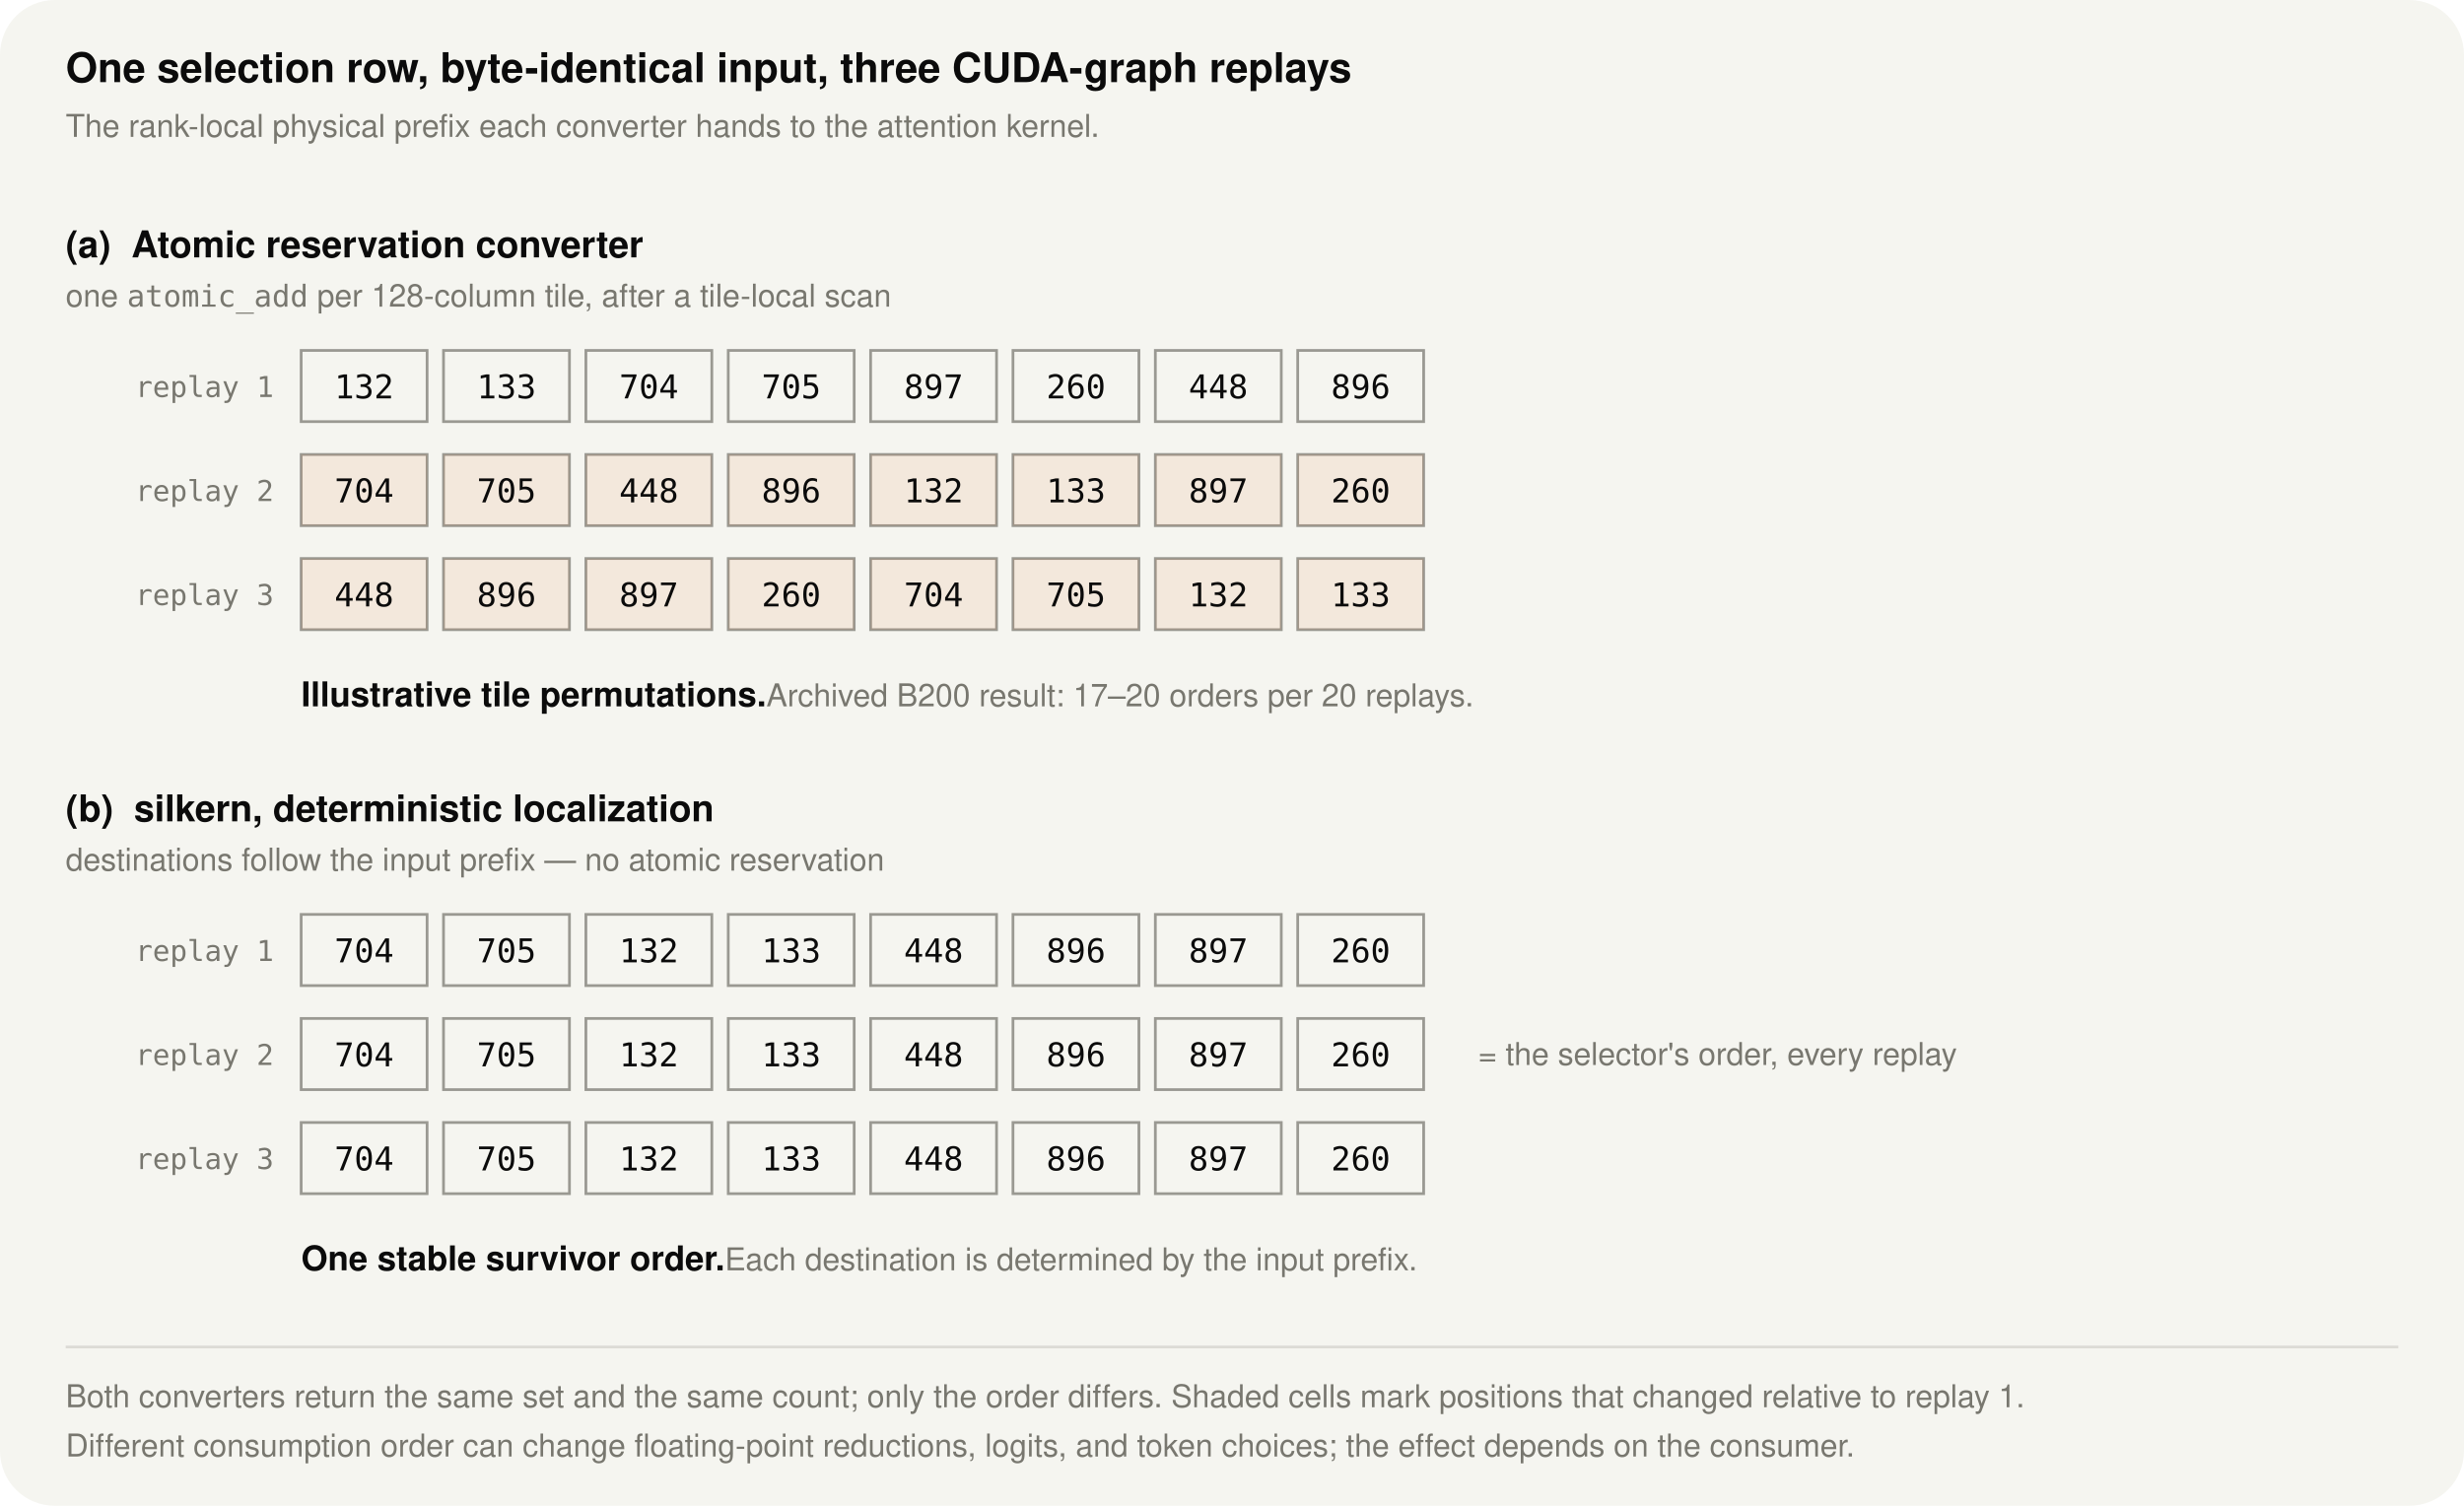
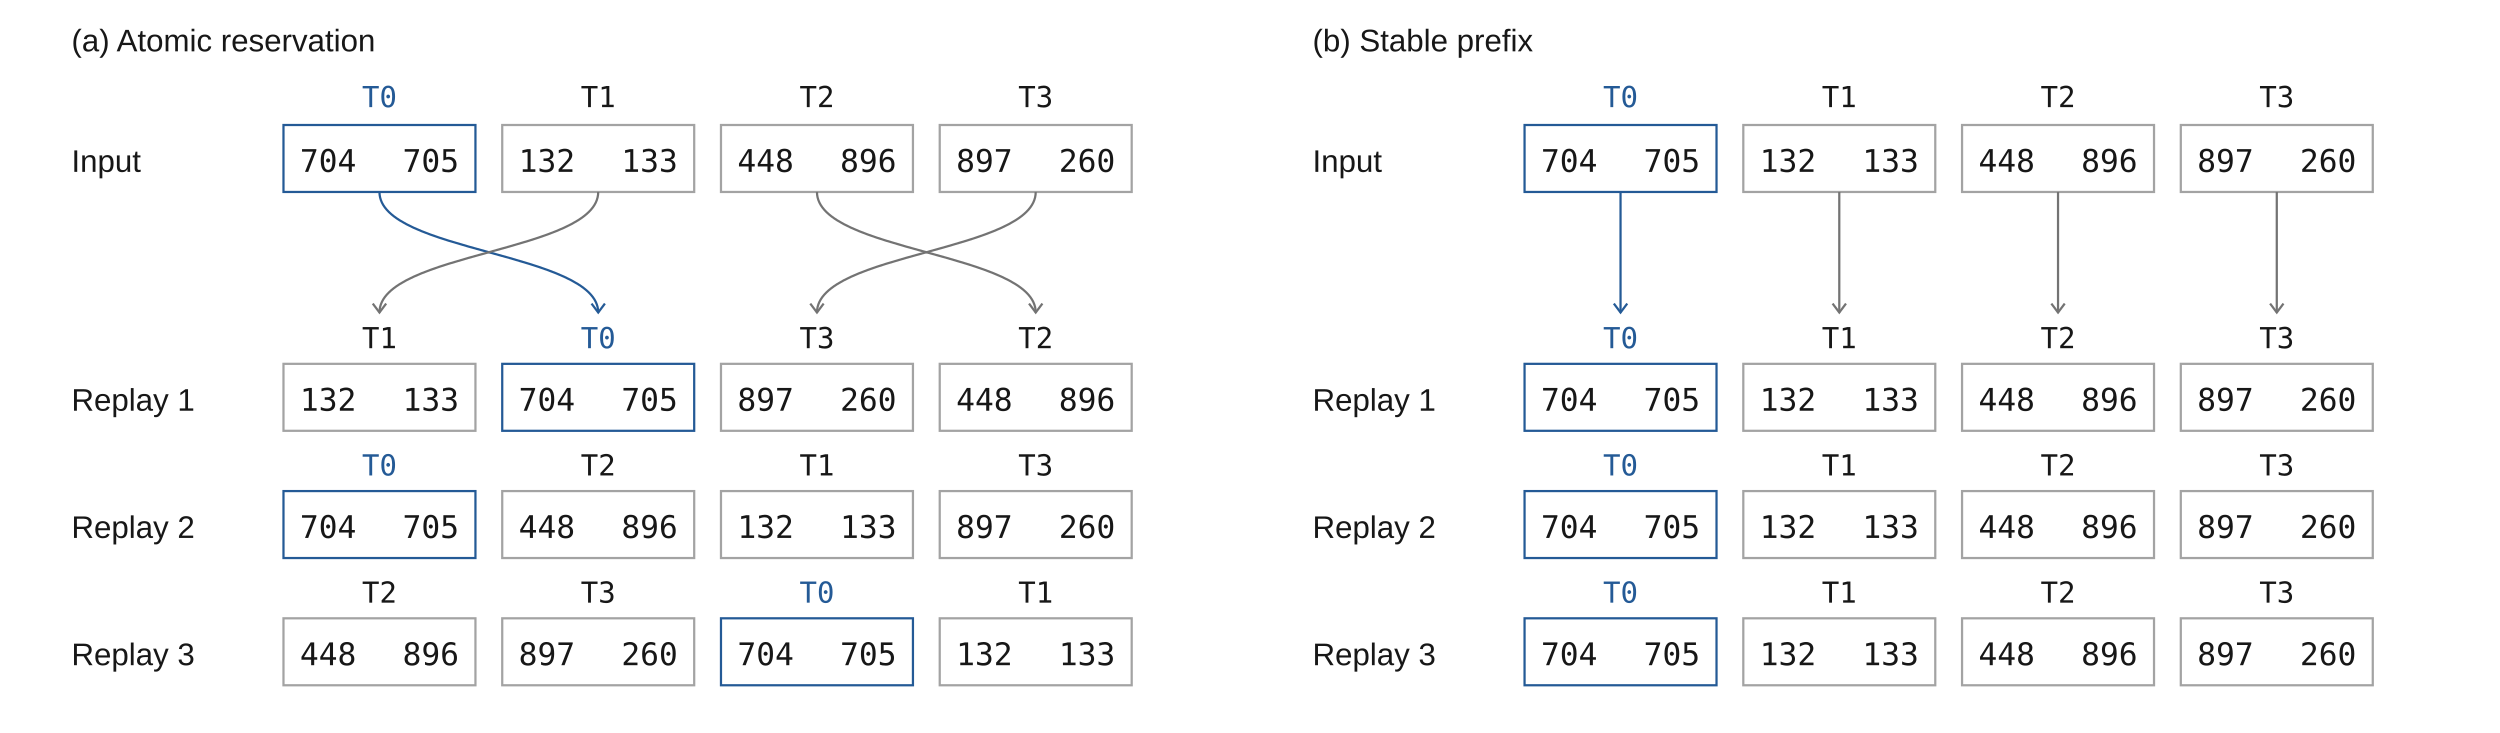
- <svg xmlns="http://www.w3.org/2000/svg" viewBox="0 0 900 550" width="900" height="550" role="img" aria-label="Three replays of byte-identical input. Panel a: the atomic converter returns three different orders, shaded where positions changed. Panel b: silkern returns the selector's order every time. Both return the same set and count.">
+ <svg xmlns="http://www.w3.org/2000/svg" width="1120" height="328" viewBox="0 0 1120 328" role="img" aria-labelledby="problem-title problem-desc">
  <style>
-     .canvas { fill: #f5f5f0; }
-     text  { font-family: -apple-system, "Segoe UI", "Helvetica Neue", Helvetica, Arial, sans-serif; }
-     .mono { font-family: ui-monospace, SFMono-Regular, "SF Mono", Menlo, Consolas, monospace; }
-     .fh   { fill: #0b0b0b; font-size: 15px; font-weight: 650; }
-     .ph   { fill: #0b0b0b; font-size: 13.5px; font-weight: 650; }
-     .lab  { fill: #0b0b0b; font-size: 12px; }
-     .note { fill: #0b0b0b; font-size: 12.5px; }
-     .noteB{ fill: #0b0b0b; font-size: 12.5px; font-weight: 650; }
-     .mut  { fill: #78776f; font-size: 11.5px; }
-     .mutS { fill: #78776f; font-size: 10.5px; }
-     .val  { fill: #0b0b0b; font-size: 12px; }
-     .drpv { fill: #a5a49d; font-size: 12px; }
-     .axis { stroke: #0b0b0b; stroke-width: 1; }
-     .tick { stroke: #6f6e68; stroke-width: 1; }
-     .grid { stroke: #d9d8d2; stroke-width: 1; }
-     .trk  { fill: #eeedea; }
-     .cell { fill: none; stroke: #9a9992; stroke-width: 1; }
-     .drop { fill: none; stroke: #c6c5be; stroke-width: 1; stroke-dasharray: 3 2.5; }
-     .blue   { fill: #2a78d6; }
-     .orange { fill: #e0762f; }
-     .gray   { fill: #b5b4ad; }
-     .blueS  { stroke: #2a78d6; }
-     .orangeS{ stroke: #e0762f; }
-     .band { fill: #2a78d6; fill-opacity: .06; }
-     .chg  { fill: #e0762f; fill-opacity: .10; }
-     .marg { stroke: #c2453a; stroke-width: 1; stroke-dasharray: 4 3; }
-     .margT{ fill: #c2453a; font-size: 11px; }
-     .sep  { stroke: #dcdbd5; stroke-width: 1; }
+     text { font: 14px Arial, Helvetica, sans-serif; fill: #171717; font-weight: 400; }
+     .mono { font-family: ui-monospace, SFMono-Regular, Menlo, Consolas, monospace; }
+     .small { font-size: 13px; }
+     .muted { fill: #525252; }
+     .blue { fill: #245a96; }
+     .rule { fill: none; stroke: #d4d4d4; stroke-width: 1; }
+     .edge { fill: none; stroke: #737373; stroke-width: 1; }
+     .trace { fill: none; stroke: #245a96; stroke-width: 1; }
+     .cell { fill: none; stroke: #a3a3a3; stroke-width: 1; }
    @media (prefers-color-scheme: dark) {
-       .canvas { fill: #171d1c; }
-       .fh,.ph,.lab,.note,.noteB,.val { fill: #f0f0ee; }
-       .mut,.mutS { fill: #92918b; }
-       .drpv { fill: #6e6d67; }
-       .axis { stroke: #f0f0ee; }
-       .tick { stroke: #8a8983; }
-       .grid { stroke: #2e2e2c; }
-       .trk  { fill: #232322; }
-       .cell { stroke: #6f6e68; }
-       .drop { stroke: #4a4945; }
-       .gray { fill: #55544e; }
-       .blue { fill: #3987e5; } .blueS { stroke: #3987e5; }
-       .orange { fill: #e8853f; } .orangeS { stroke: #e8853f; }
-       .band { fill: #3987e5; fill-opacity: .10; }
-       .chg  { fill: #e8853f; fill-opacity: .14; }
-       .marg { stroke: #e06a5e; } .margT { fill: #e06a5e; }
-       .sep  { stroke: #3a3a37; }
+       text { fill: #e5e5e5; }
+       .muted { fill: #a3a3a3; }
+       .blue { fill: #8eb5de; }
+       .rule { stroke: #404040; }
+       .edge { stroke: #a3a3a3; }
+       .trace { stroke: #8eb5de; }
+       .cell { stroke: #737373; }
    }
  </style>
-   <rect class="canvas" width="900" height="550" rx="20" />
-   <text class="fh" x="24" y="30">One selection row, byte-identical input, three CUDA-graph replays</text>
-   <text class="mut" x="24" y="50">The rank-local physical prefix each converter hands to the attention kernel.</text>
-   <text class="ph" x="24" y="94">(a)  Atomic reservation converter</text>
-   <text class="mut" x="24" y="112">one <tspan class="mono" font-size="11">atomic_add</tspan> per 128-column tile, after a tile-local scan</text>
-   <text class="mutS mono" x="100" y="145" text-anchor="end">replay 1</text>
-   <rect class="cell" x="110" y="128" width="46" height="26" />
-   <text class="val mono" x="133.0" y="145.5" text-anchor="middle">132</text>
-   <rect class="cell" x="162" y="128" width="46" height="26" />
-   <text class="val mono" x="185.0" y="145.5" text-anchor="middle">133</text>
-   <rect class="cell" x="214" y="128" width="46" height="26" />
-   <text class="val mono" x="237.0" y="145.5" text-anchor="middle">704</text>
-   <rect class="cell" x="266" y="128" width="46" height="26" />
-   <text class="val mono" x="289.0" y="145.5" text-anchor="middle">705</text>
-   <rect class="cell" x="318" y="128" width="46" height="26" />
-   <text class="val mono" x="341.0" y="145.5" text-anchor="middle">897</text>
-   <rect class="cell" x="370" y="128" width="46" height="26" />
-   <text class="val mono" x="393.0" y="145.5" text-anchor="middle">260</text>
-   <rect class="cell" x="422" y="128" width="46" height="26" />
-   <text class="val mono" x="445.0" y="145.5" text-anchor="middle">448</text>
-   <rect class="cell" x="474" y="128" width="46" height="26" />
-   <text class="val mono" x="497.0" y="145.5" text-anchor="middle">896</text>
-   <text class="mutS mono" x="100" y="183" text-anchor="end">replay 2</text>
-   <rect class="cell" x="110" y="166" width="46" height="26" />
-   <rect class="chg" x="110" y="166" width="46" height="26" />
-   <text class="val mono" x="133.0" y="183.5" text-anchor="middle">704</text>
-   <rect class="cell" x="162" y="166" width="46" height="26" />
-   <rect class="chg" x="162" y="166" width="46" height="26" />
-   <text class="val mono" x="185.0" y="183.5" text-anchor="middle">705</text>
-   <rect class="cell" x="214" y="166" width="46" height="26" />
-   <rect class="chg" x="214" y="166" width="46" height="26" />
-   <text class="val mono" x="237.0" y="183.5" text-anchor="middle">448</text>
-   <rect class="cell" x="266" y="166" width="46" height="26" />
-   <rect class="chg" x="266" y="166" width="46" height="26" />
-   <text class="val mono" x="289.0" y="183.5" text-anchor="middle">896</text>
-   <rect class="cell" x="318" y="166" width="46" height="26" />
-   <rect class="chg" x="318" y="166" width="46" height="26" />
-   <text class="val mono" x="341.0" y="183.5" text-anchor="middle">132</text>
-   <rect class="cell" x="370" y="166" width="46" height="26" />
-   <rect class="chg" x="370" y="166" width="46" height="26" />
-   <text class="val mono" x="393.0" y="183.5" text-anchor="middle">133</text>
-   <rect class="cell" x="422" y="166" width="46" height="26" />
-   <rect class="chg" x="422" y="166" width="46" height="26" />
-   <text class="val mono" x="445.0" y="183.5" text-anchor="middle">897</text>
-   <rect class="cell" x="474" y="166" width="46" height="26" />
-   <rect class="chg" x="474" y="166" width="46" height="26" />
-   <text class="val mono" x="497.0" y="183.5" text-anchor="middle">260</text>
-   <text class="mutS mono" x="100" y="221" text-anchor="end">replay 3</text>
-   <rect class="cell" x="110" y="204" width="46" height="26" />
-   <rect class="chg" x="110" y="204" width="46" height="26" />
-   <text class="val mono" x="133.0" y="221.5" text-anchor="middle">448</text>
-   <rect class="cell" x="162" y="204" width="46" height="26" />
-   <rect class="chg" x="162" y="204" width="46" height="26" />
-   <text class="val mono" x="185.0" y="221.5" text-anchor="middle">896</text>
-   <rect class="cell" x="214" y="204" width="46" height="26" />
-   <rect class="chg" x="214" y="204" width="46" height="26" />
-   <text class="val mono" x="237.0" y="221.5" text-anchor="middle">897</text>
-   <rect class="cell" x="266" y="204" width="46" height="26" />
-   <rect class="chg" x="266" y="204" width="46" height="26" />
-   <text class="val mono" x="289.0" y="221.5" text-anchor="middle">260</text>
-   <rect class="cell" x="318" y="204" width="46" height="26" />
-   <rect class="chg" x="318" y="204" width="46" height="26" />
-   <text class="val mono" x="341.0" y="221.5" text-anchor="middle">704</text>
-   <rect class="cell" x="370" y="204" width="46" height="26" />
-   <rect class="chg" x="370" y="204" width="46" height="26" />
-   <text class="val mono" x="393.0" y="221.5" text-anchor="middle">705</text>
-   <rect class="cell" x="422" y="204" width="46" height="26" />
-   <rect class="chg" x="422" y="204" width="46" height="26" />
-   <text class="val mono" x="445.0" y="221.5" text-anchor="middle">132</text>
-   <rect class="cell" x="474" y="204" width="46" height="26" />
-   <rect class="chg" x="474" y="204" width="46" height="26" />
-   <text class="val mono" x="497.0" y="221.5" text-anchor="middle">133</text>
-   <text class="noteB" x="110" y="258">Illustrative tile permutations.<tspan class="mut" font-weight="400">  Archived B200 result: 17–20 orders per 20 replays.</tspan>
-   </text>
-   <text class="ph" x="24" y="300">(b)  silkern, deterministic localization</text>
-   <text class="mut" x="24" y="318">destinations follow the input prefix — no atomic reservation</text>
-   <text class="mutS mono" x="100" y="351" text-anchor="end">replay 1</text>
-   <rect class="cell" x="110" y="334" width="46" height="26" />
-   <text class="val mono" x="133.0" y="351.5" text-anchor="middle">704</text>
-   <rect class="cell" x="162" y="334" width="46" height="26" />
-   <text class="val mono" x="185.0" y="351.5" text-anchor="middle">705</text>
-   <rect class="cell" x="214" y="334" width="46" height="26" />
-   <text class="val mono" x="237.0" y="351.5" text-anchor="middle">132</text>
-   <rect class="cell" x="266" y="334" width="46" height="26" />
-   <text class="val mono" x="289.0" y="351.5" text-anchor="middle">133</text>
-   <rect class="cell" x="318" y="334" width="46" height="26" />
-   <text class="val mono" x="341.0" y="351.5" text-anchor="middle">448</text>
-   <rect class="cell" x="370" y="334" width="46" height="26" />
-   <text class="val mono" x="393.0" y="351.5" text-anchor="middle">896</text>
-   <rect class="cell" x="422" y="334" width="46" height="26" />
-   <text class="val mono" x="445.0" y="351.5" text-anchor="middle">897</text>
-   <rect class="cell" x="474" y="334" width="46" height="26" />
-   <text class="val mono" x="497.0" y="351.5" text-anchor="middle">260</text>
-   <text class="mutS mono" x="100" y="389" text-anchor="end">replay 2</text>
-   <rect class="cell" x="110" y="372" width="46" height="26" />
-   <text class="val mono" x="133.0" y="389.5" text-anchor="middle">704</text>
-   <rect class="cell" x="162" y="372" width="46" height="26" />
-   <text class="val mono" x="185.0" y="389.5" text-anchor="middle">705</text>
-   <rect class="cell" x="214" y="372" width="46" height="26" />
-   <text class="val mono" x="237.0" y="389.5" text-anchor="middle">132</text>
-   <rect class="cell" x="266" y="372" width="46" height="26" />
-   <text class="val mono" x="289.0" y="389.5" text-anchor="middle">133</text>
-   <rect class="cell" x="318" y="372" width="46" height="26" />
-   <text class="val mono" x="341.0" y="389.5" text-anchor="middle">448</text>
-   <rect class="cell" x="370" y="372" width="46" height="26" />
-   <text class="val mono" x="393.0" y="389.5" text-anchor="middle">896</text>
-   <rect class="cell" x="422" y="372" width="46" height="26" />
-   <text class="val mono" x="445.0" y="389.5" text-anchor="middle">897</text>
-   <rect class="cell" x="474" y="372" width="46" height="26" />
-   <text class="val mono" x="497.0" y="389.5" text-anchor="middle">260</text>
-   <text class="mutS mono" x="100" y="427" text-anchor="end">replay 3</text>
-   <rect class="cell" x="110" y="410" width="46" height="26" />
-   <text class="val mono" x="133.0" y="427.5" text-anchor="middle">704</text>
-   <rect class="cell" x="162" y="410" width="46" height="26" />
-   <text class="val mono" x="185.0" y="427.5" text-anchor="middle">705</text>
-   <rect class="cell" x="214" y="410" width="46" height="26" />
-   <text class="val mono" x="237.0" y="427.5" text-anchor="middle">132</text>
-   <rect class="cell" x="266" y="410" width="46" height="26" />
-   <text class="val mono" x="289.0" y="427.5" text-anchor="middle">133</text>
-   <rect class="cell" x="318" y="410" width="46" height="26" />
-   <text class="val mono" x="341.0" y="427.5" text-anchor="middle">448</text>
-   <rect class="cell" x="370" y="410" width="46" height="26" />
-   <text class="val mono" x="393.0" y="427.5" text-anchor="middle">896</text>
-   <rect class="cell" x="422" y="410" width="46" height="26" />
-   <text class="val mono" x="445.0" y="427.5" text-anchor="middle">897</text>
-   <rect class="cell" x="474" y="410" width="46" height="26" />
-   <text class="val mono" x="497.0" y="427.5" text-anchor="middle">260</text>
-   <text class="mut" x="540" y="389">= the selector's order, every replay</text>
-   <text class="noteB" x="110" y="464">One stable survivor order.<tspan class="mut" font-weight="400">  Each destination is determined by the input prefix.</tspan>
-   </text>
-   <line class="sep" x1="24" y1="492" x2="876" y2="492" />
-   <text class="mut" x="24" y="514">Both converters return the same set and the same count; only the order differs. Shaded cells mark positions that changed relative to replay 1.</text>
-   <text class="mut" x="24" y="532">Different consumption order can change floating-point reductions, logits, and token choices; the effect depends on the consumer.</text>
+   <text x="32" y="23">(a) Atomic reservation</text>
+   <text x="32" y="77">Input</text>
+   <text x="170" y="48" class="small mono blue" text-anchor="middle">T0</text>
+   <rect class="trace" x="127" y="56" width="86" height="30" />
+   <text x="147" y="77" class="mono" text-anchor="middle">704</text>
+   <text x="193" y="77" class="mono" text-anchor="middle">705</text>
+   <text x="268" y="48" class="small mono" text-anchor="middle">T1</text>
+   <rect class="cell" x="225" y="56" width="86" height="30" />
+   <text x="245" y="77" class="mono" text-anchor="middle">132</text>
+   <text x="291" y="77" class="mono" text-anchor="middle">133</text>
+   <text x="366" y="48" class="small mono" text-anchor="middle">T2</text>
+   <rect class="cell" x="323" y="56" width="86" height="30" />
+   <text x="343" y="77" class="mono" text-anchor="middle">448</text>
+   <text x="389" y="77" class="mono" text-anchor="middle">896</text>
+   <text x="464" y="48" class="small mono" text-anchor="middle">T3</text>
+   <rect class="cell" x="421" y="56" width="86" height="30" />
+   <text x="441" y="77" class="mono" text-anchor="middle">897</text>
+   <text x="487" y="77" class="mono" text-anchor="middle">260</text>
+   <path class="trace" d="M170 86C170 113.0 268 113.0 268 140" />
+   <path class="trace" d="M265 136L268 140L271 136" />
+   <path class="edge" d="M268 86C268 113.0 170 113.0 170 140" />
+   <path class="edge" d="M167 136L170 140L173 136" />
+   <path class="edge" d="M366 86C366 113.0 464 113.0 464 140" />
+   <path class="edge" d="M461 136L464 140L467 136" />
+   <path class="edge" d="M464 86C464 113.0 366 113.0 366 140" />
+   <path class="edge" d="M363 136L366 140L369 136" />
+   <text x="32" y="184">Replay 1</text>
+   <text x="170" y="156" class="small mono" text-anchor="middle">T1</text>
+   <rect class="cell" x="127" y="163" width="86" height="30" />
+   <text x="147" y="184" class="mono" text-anchor="middle">132</text>
+   <text x="193" y="184" class="mono" text-anchor="middle">133</text>
+   <text x="268" y="156" class="small mono blue" text-anchor="middle">T0</text>
+   <rect class="trace" x="225" y="163" width="86" height="30" />
+   <text x="245" y="184" class="mono" text-anchor="middle">704</text>
+   <text x="291" y="184" class="mono" text-anchor="middle">705</text>
+   <text x="366" y="156" class="small mono" text-anchor="middle">T3</text>
+   <rect class="cell" x="323" y="163" width="86" height="30" />
+   <text x="343" y="184" class="mono" text-anchor="middle">897</text>
+   <text x="389" y="184" class="mono" text-anchor="middle">260</text>
+   <text x="464" y="156" class="small mono" text-anchor="middle">T2</text>
+   <rect class="cell" x="421" y="163" width="86" height="30" />
+   <text x="441" y="184" class="mono" text-anchor="middle">448</text>
+   <text x="487" y="184" class="mono" text-anchor="middle">896</text>
+   <text x="32" y="241">Replay 2</text>
+   <text x="170" y="213" class="small mono blue" text-anchor="middle">T0</text>
+   <rect class="trace" x="127" y="220" width="86" height="30" />
+   <text x="147" y="241" class="mono" text-anchor="middle">704</text>
+   <text x="193" y="241" class="mono" text-anchor="middle">705</text>
+   <text x="268" y="213" class="small mono" text-anchor="middle">T2</text>
+   <rect class="cell" x="225" y="220" width="86" height="30" />
+   <text x="245" y="241" class="mono" text-anchor="middle">448</text>
+   <text x="291" y="241" class="mono" text-anchor="middle">896</text>
+   <text x="366" y="213" class="small mono" text-anchor="middle">T1</text>
+   <rect class="cell" x="323" y="220" width="86" height="30" />
+   <text x="343" y="241" class="mono" text-anchor="middle">132</text>
+   <text x="389" y="241" class="mono" text-anchor="middle">133</text>
+   <text x="464" y="213" class="small mono" text-anchor="middle">T3</text>
+   <rect class="cell" x="421" y="220" width="86" height="30" />
+   <text x="441" y="241" class="mono" text-anchor="middle">897</text>
+   <text x="487" y="241" class="mono" text-anchor="middle">260</text>
+   <text x="32" y="298">Replay 3</text>
+   <text x="170" y="270" class="small mono" text-anchor="middle">T2</text>
+   <rect class="cell" x="127" y="277" width="86" height="30" />
+   <text x="147" y="298" class="mono" text-anchor="middle">448</text>
+   <text x="193" y="298" class="mono" text-anchor="middle">896</text>
+   <text x="268" y="270" class="small mono" text-anchor="middle">T3</text>
+   <rect class="cell" x="225" y="277" width="86" height="30" />
+   <text x="245" y="298" class="mono" text-anchor="middle">897</text>
+   <text x="291" y="298" class="mono" text-anchor="middle">260</text>
+   <text x="366" y="270" class="small mono blue" text-anchor="middle">T0</text>
+   <rect class="trace" x="323" y="277" width="86" height="30" />
+   <text x="343" y="298" class="mono" text-anchor="middle">704</text>
+   <text x="389" y="298" class="mono" text-anchor="middle">705</text>
+   <text x="464" y="270" class="small mono" text-anchor="middle">T1</text>
+   <rect class="cell" x="421" y="277" width="86" height="30" />
+   <text x="441" y="298" class="mono" text-anchor="middle">132</text>
+   <text x="487" y="298" class="mono" text-anchor="middle">133</text>
+   <text x="588" y="23">(b) Stable prefix</text>
+   <text x="588" y="77">Input</text>
+   <text x="726" y="48" class="small mono blue" text-anchor="middle">T0</text>
+   <rect class="trace" x="683" y="56" width="86" height="30" />
+   <text x="703" y="77" class="mono" text-anchor="middle">704</text>
+   <text x="749" y="77" class="mono" text-anchor="middle">705</text>
+   <text x="824" y="48" class="small mono" text-anchor="middle">T1</text>
+   <rect class="cell" x="781" y="56" width="86" height="30" />
+   <text x="801" y="77" class="mono" text-anchor="middle">132</text>
+   <text x="847" y="77" class="mono" text-anchor="middle">133</text>
+   <text x="922" y="48" class="small mono" text-anchor="middle">T2</text>
+   <rect class="cell" x="879" y="56" width="86" height="30" />
+   <text x="899" y="77" class="mono" text-anchor="middle">448</text>
+   <text x="945" y="77" class="mono" text-anchor="middle">896</text>
+   <text x="1020" y="48" class="small mono" text-anchor="middle">T3</text>
+   <rect class="cell" x="977" y="56" width="86" height="30" />
+   <text x="997" y="77" class="mono" text-anchor="middle">897</text>
+   <text x="1043" y="77" class="mono" text-anchor="middle">260</text>
+   <path class="trace" d="M726 86V140" />
+   <path class="trace" d="M723 136L726 140L729 136" />
+   <path class="edge" d="M824 86V140" />
+   <path class="edge" d="M821 136L824 140L827 136" />
+   <path class="edge" d="M922 86V140" />
+   <path class="edge" d="M919 136L922 140L925 136" />
+   <path class="edge" d="M1020 86V140" />
+   <path class="edge" d="M1017 136L1020 140L1023 136" />
+   <text x="588" y="184">Replay 1</text>
+   <text x="726" y="156" class="small mono blue" text-anchor="middle">T0</text>
+   <rect class="trace" x="683" y="163" width="86" height="30" />
+   <text x="703" y="184" class="mono" text-anchor="middle">704</text>
+   <text x="749" y="184" class="mono" text-anchor="middle">705</text>
+   <text x="824" y="156" class="small mono" text-anchor="middle">T1</text>
+   <rect class="cell" x="781" y="163" width="86" height="30" />
+   <text x="801" y="184" class="mono" text-anchor="middle">132</text>
+   <text x="847" y="184" class="mono" text-anchor="middle">133</text>
+   <text x="922" y="156" class="small mono" text-anchor="middle">T2</text>
+   <rect class="cell" x="879" y="163" width="86" height="30" />
+   <text x="899" y="184" class="mono" text-anchor="middle">448</text>
+   <text x="945" y="184" class="mono" text-anchor="middle">896</text>
+   <text x="1020" y="156" class="small mono" text-anchor="middle">T3</text>
+   <rect class="cell" x="977" y="163" width="86" height="30" />
+   <text x="997" y="184" class="mono" text-anchor="middle">897</text>
+   <text x="1043" y="184" class="mono" text-anchor="middle">260</text>
+   <text x="588" y="241">Replay 2</text>
+   <text x="726" y="213" class="small mono blue" text-anchor="middle">T0</text>
+   <rect class="trace" x="683" y="220" width="86" height="30" />
+   <text x="703" y="241" class="mono" text-anchor="middle">704</text>
+   <text x="749" y="241" class="mono" text-anchor="middle">705</text>
+   <text x="824" y="213" class="small mono" text-anchor="middle">T1</text>
+   <rect class="cell" x="781" y="220" width="86" height="30" />
+   <text x="801" y="241" class="mono" text-anchor="middle">132</text>
+   <text x="847" y="241" class="mono" text-anchor="middle">133</text>
+   <text x="922" y="213" class="small mono" text-anchor="middle">T2</text>
+   <rect class="cell" x="879" y="220" width="86" height="30" />
+   <text x="899" y="241" class="mono" text-anchor="middle">448</text>
+   <text x="945" y="241" class="mono" text-anchor="middle">896</text>
+   <text x="1020" y="213" class="small mono" text-anchor="middle">T3</text>
+   <rect class="cell" x="977" y="220" width="86" height="30" />
+   <text x="997" y="241" class="mono" text-anchor="middle">897</text>
+   <text x="1043" y="241" class="mono" text-anchor="middle">260</text>
+   <text x="588" y="298">Replay 3</text>
+   <text x="726" y="270" class="small mono blue" text-anchor="middle">T0</text>
+   <rect class="trace" x="683" y="277" width="86" height="30" />
+   <text x="703" y="298" class="mono" text-anchor="middle">704</text>
+   <text x="749" y="298" class="mono" text-anchor="middle">705</text>
+   <text x="824" y="270" class="small mono" text-anchor="middle">T1</text>
+   <rect class="cell" x="781" y="277" width="86" height="30" />
+   <text x="801" y="298" class="mono" text-anchor="middle">132</text>
+   <text x="847" y="298" class="mono" text-anchor="middle">133</text>
+   <text x="922" y="270" class="small mono" text-anchor="middle">T2</text>
+   <rect class="cell" x="879" y="277" width="86" height="30" />
+   <text x="899" y="298" class="mono" text-anchor="middle">448</text>
+   <text x="945" y="298" class="mono" text-anchor="middle">896</text>
+   <text x="1020" y="270" class="small mono" text-anchor="middle">T3</text>
+   <rect class="cell" x="977" y="277" width="86" height="30" />
+   <text x="997" y="298" class="mono" text-anchor="middle">897</text>
+   <text x="1043" y="298" class="mono" text-anchor="middle">260</text>
</svg>
